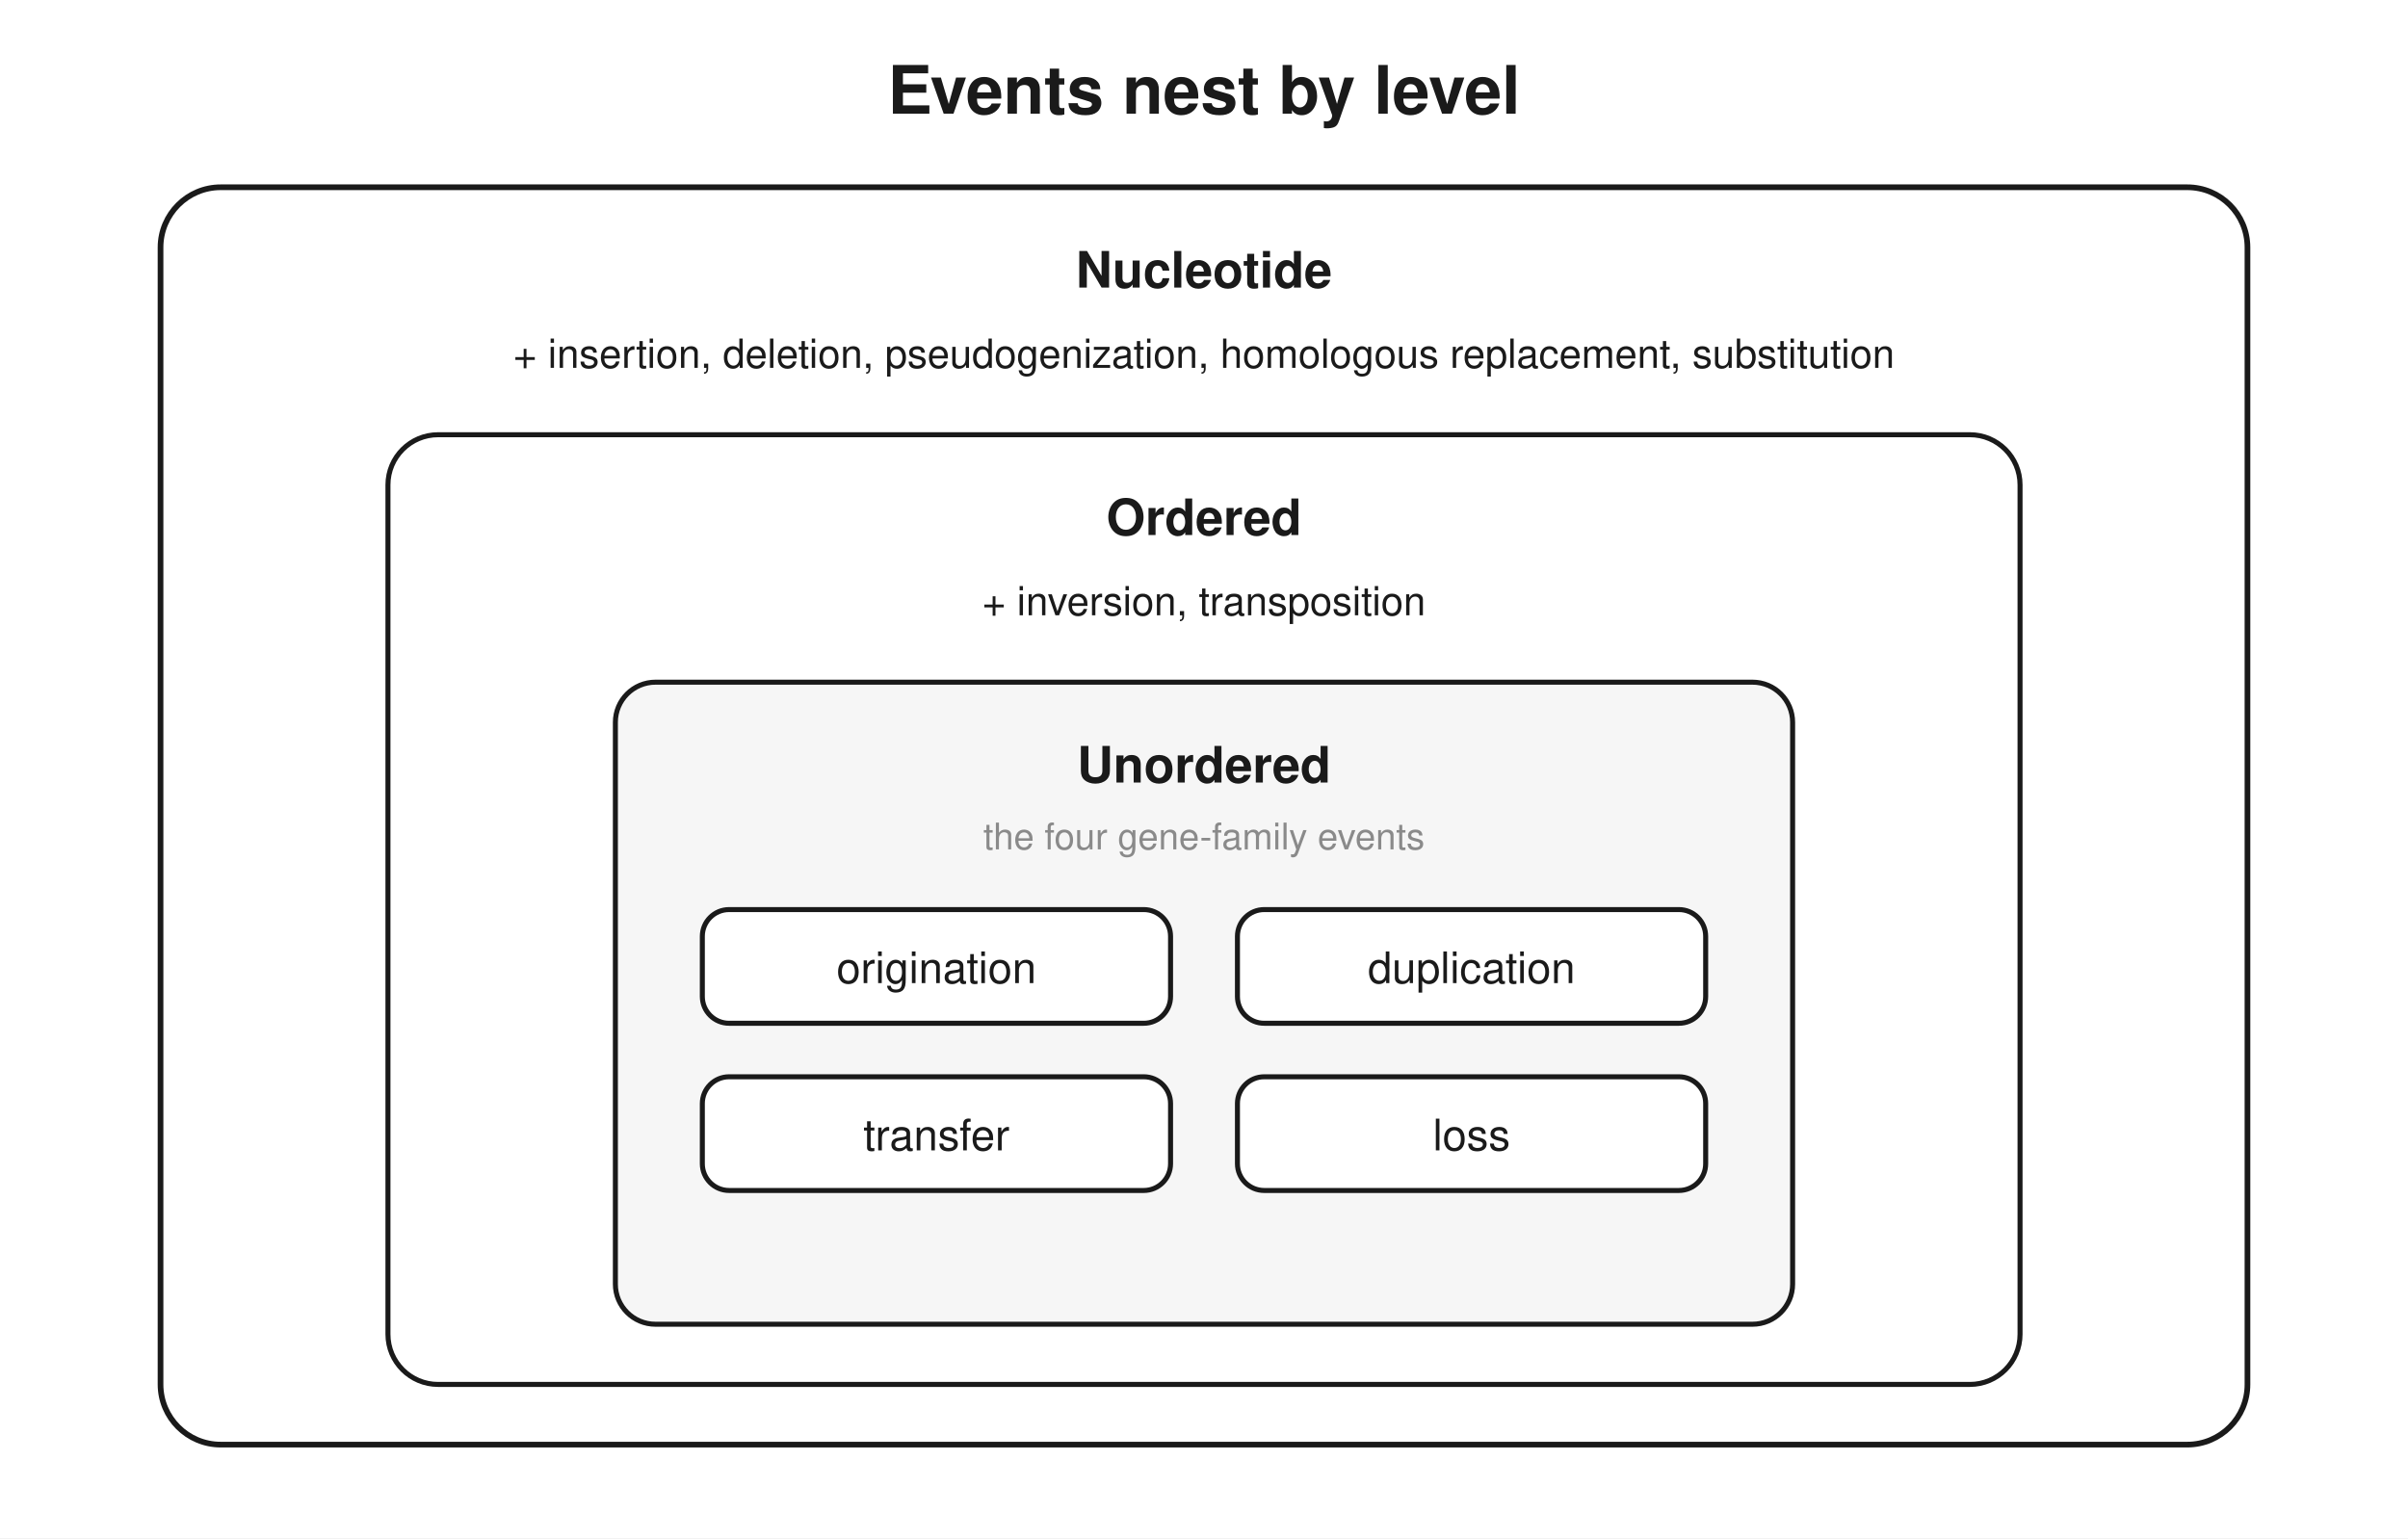
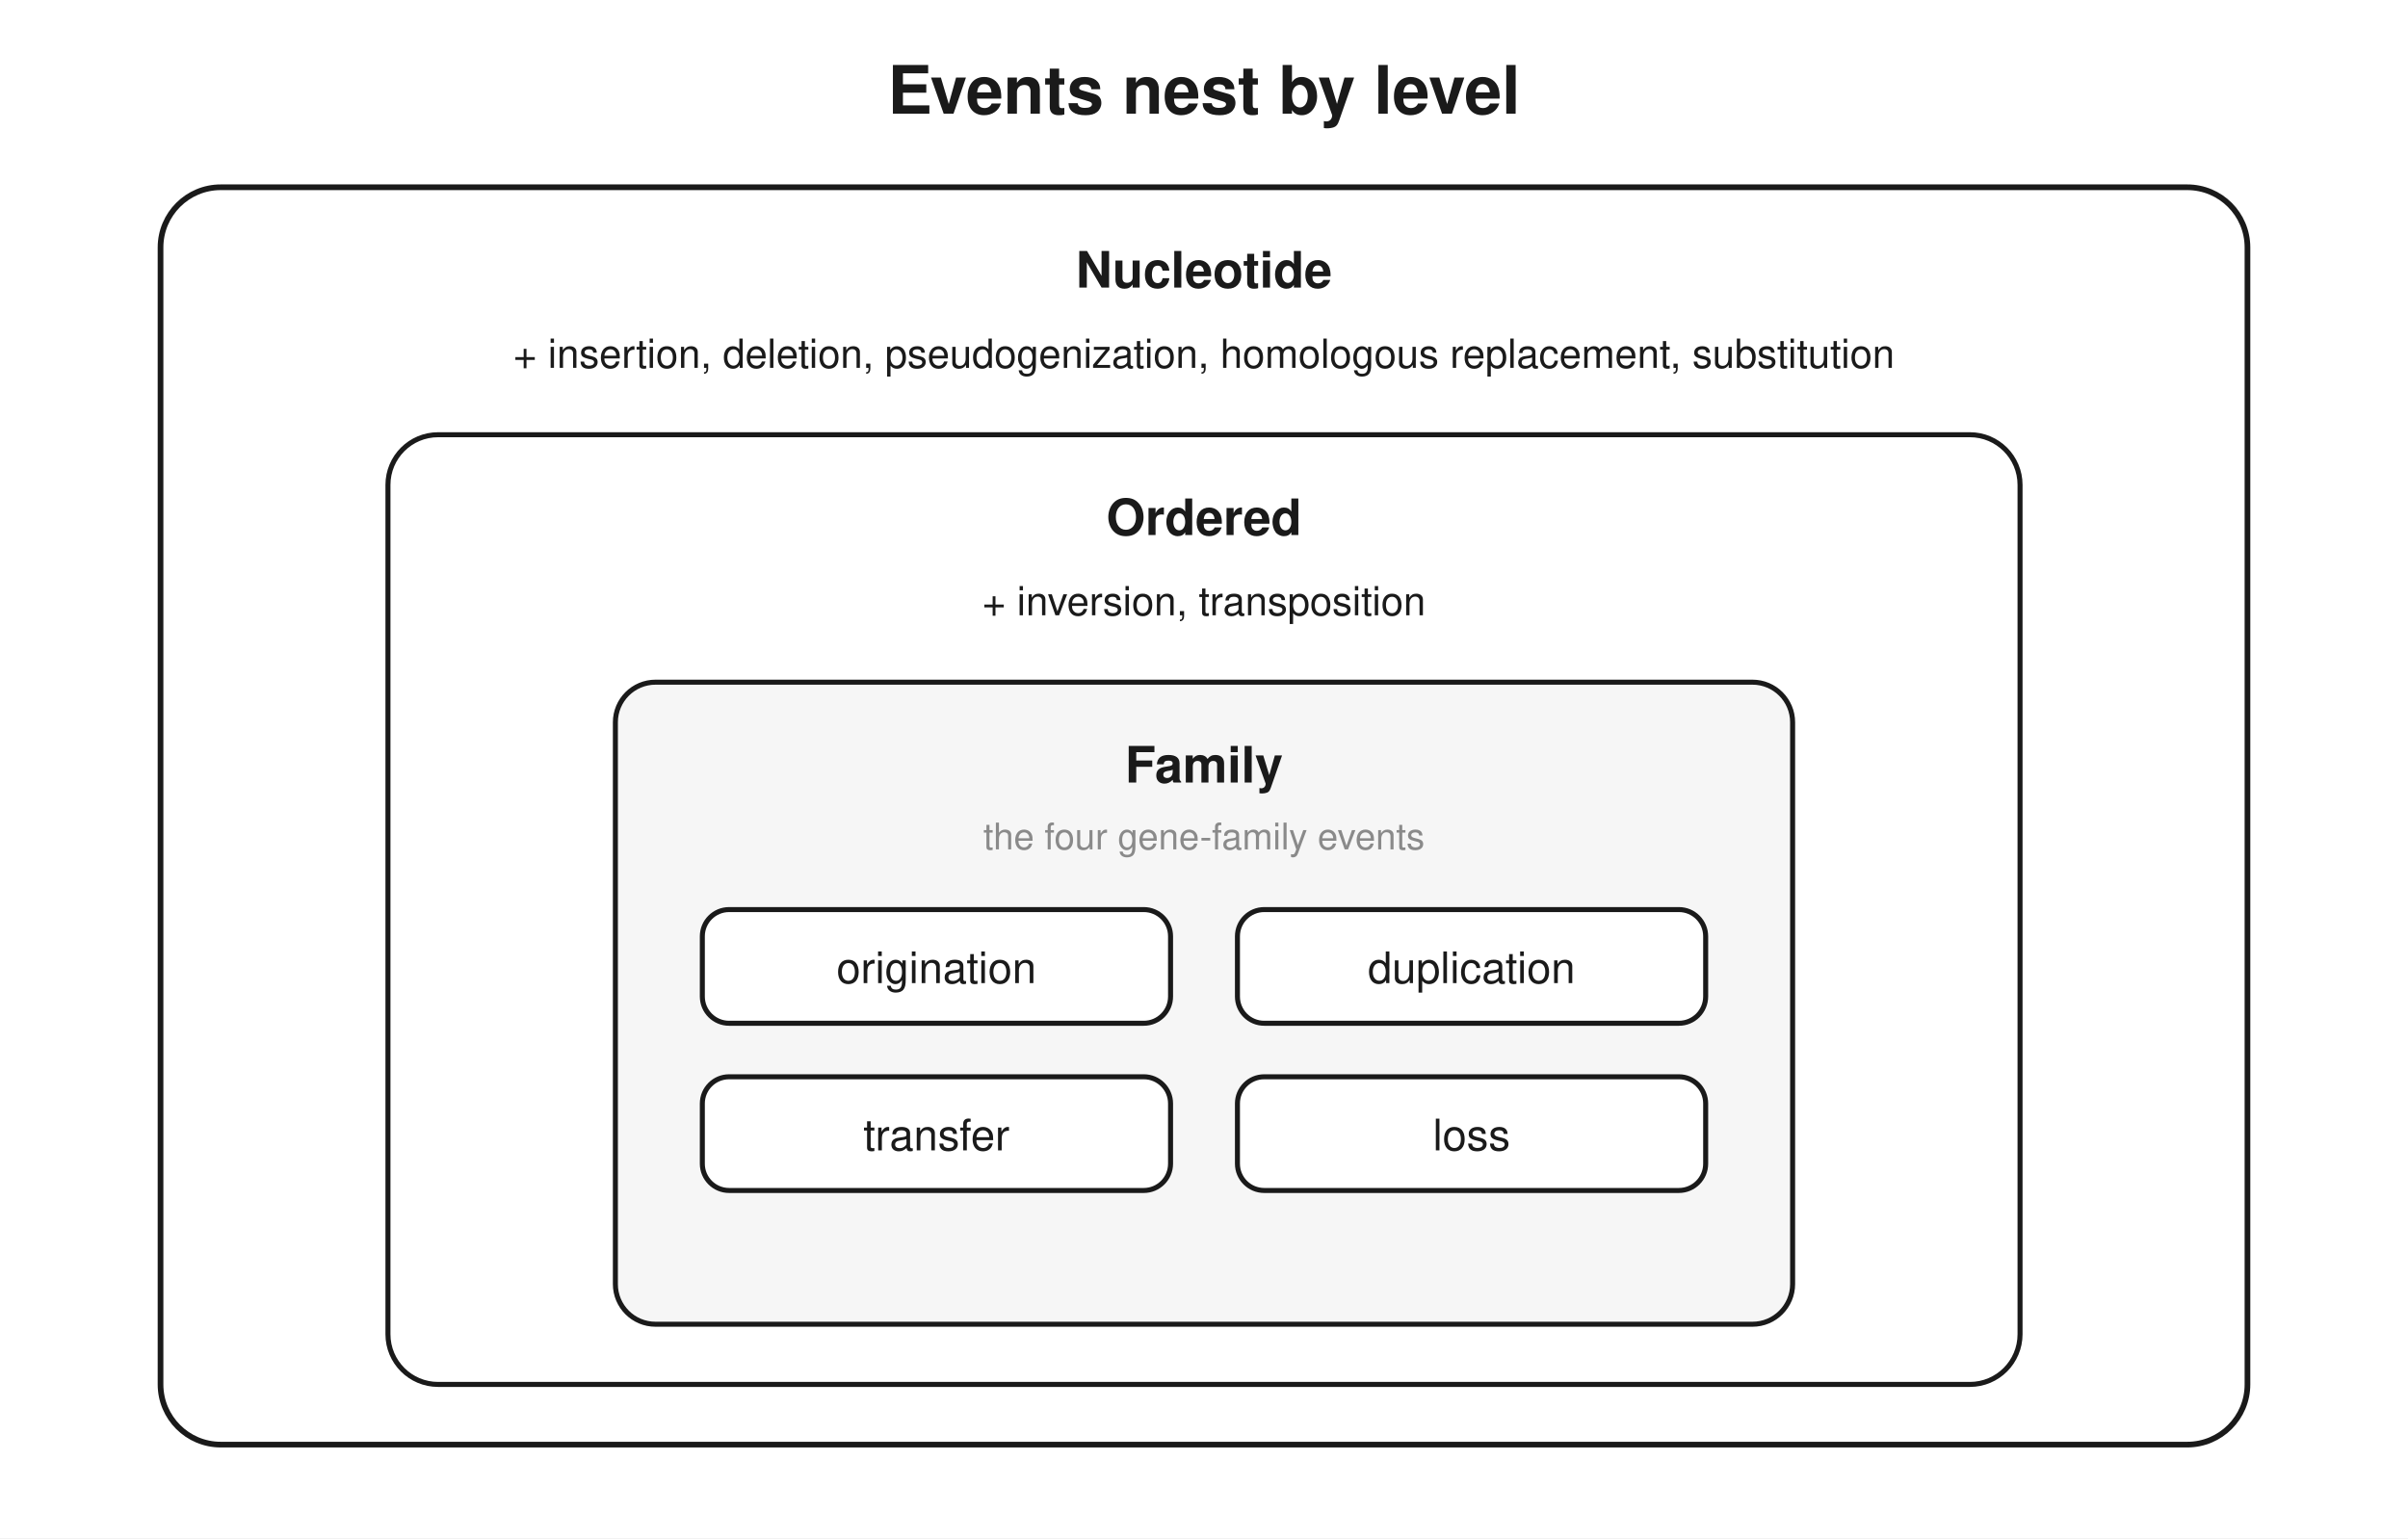
<svg xmlns="http://www.w3.org/2000/svg" width="720" height="460" viewBox="0 0 720 460" font-family="Helvetica, Arial, sans-serif">
  <rect x="0" y="0" width="720" height="460" fill="white" />
  <text x="360" y="34" text-anchor="middle" font-size="20" font-weight="bold" fill="#1a1a1a">Events nest by level</text>
  <rect x="48" y="56" width="624" height="376" rx="18" fill="none" stroke="#1a1a1a" stroke-width="1.7" />
  <text x="360" y="86" text-anchor="middle" font-size="15" font-weight="bold" fill="#1a1a1a">Nucleotide</text>
  <text x="360" y="110" text-anchor="middle" font-size="12" fill="#1a1a1a">+ insertion, deletion, pseudogenization, homologous replacement, substitution</text>
  <rect x="116" y="130" width="488" height="284" rx="15" fill="none" stroke="#1a1a1a" stroke-width="1.5" />
  <text x="360" y="160" text-anchor="middle" font-size="15" font-weight="bold" fill="#1a1a1a">Ordered</text>
  <text x="360" y="184" text-anchor="middle" font-size="12" fill="#1a1a1a">+ inversion, transposition</text>
  <rect x="184" y="204" width="352" height="192" rx="12" fill="#f6f6f6" stroke="#1a1a1a" stroke-width="1.5" />
-   <text x="360" y="234" text-anchor="middle" font-size="15" font-weight="bold" fill="#1a1a1a">Unordered</text>
+   <text x="360" y="234" text-anchor="middle" font-size="15" font-weight="bold" fill="#1a1a1a">Family</text>
  <text x="360" y="254" text-anchor="middle" font-size="11" fill="#8a8a8a">the four gene-family events</text>
  <g fill="white" stroke="#1a1a1a" stroke-width="1.5">
    <rect x="210" y="272" width="140" height="34" rx="8" />
    <rect x="370" y="272" width="140" height="34" rx="8" />
    <rect x="210" y="322" width="140" height="34" rx="8" />
    <rect x="370" y="322" width="140" height="34" rx="8" />
  </g>
  <g font-size="13" fill="#1a1a1a" text-anchor="middle">
    <text x="280" y="294">origination</text>
    <text x="440" y="294">duplication</text>
    <text x="280" y="344">transfer</text>
    <text x="440" y="344">loss</text>
  </g>
</svg>
